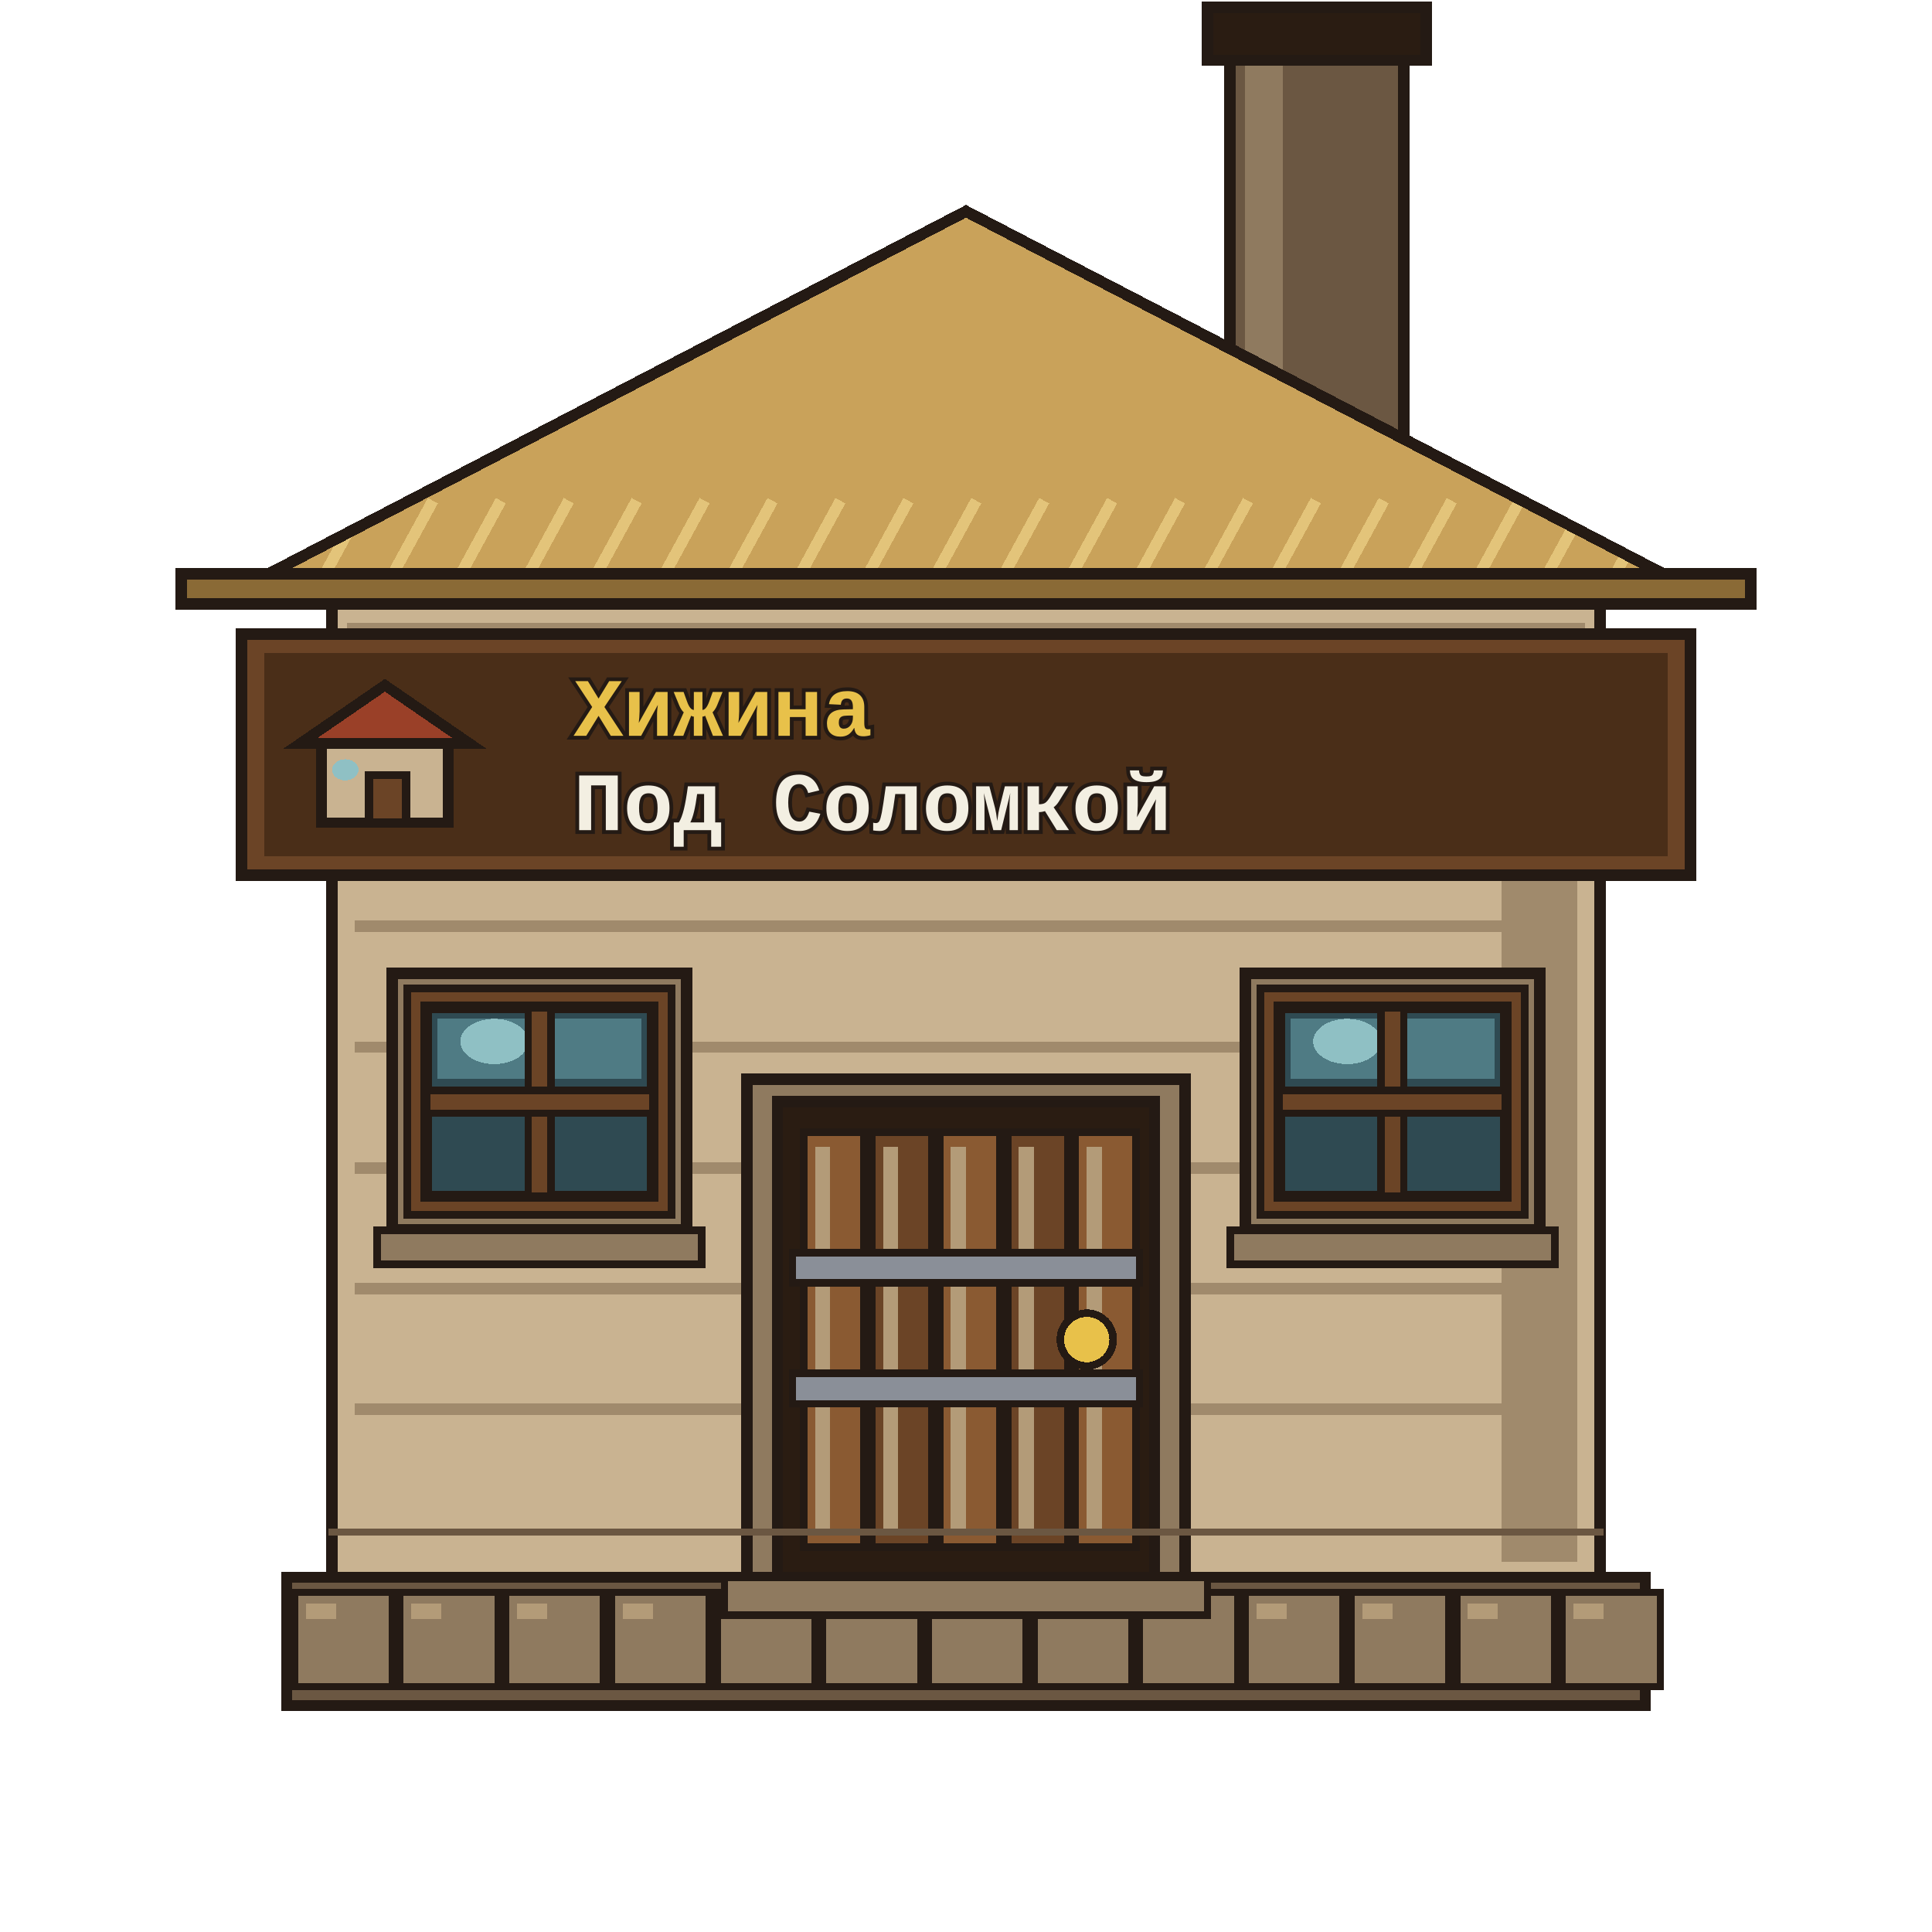
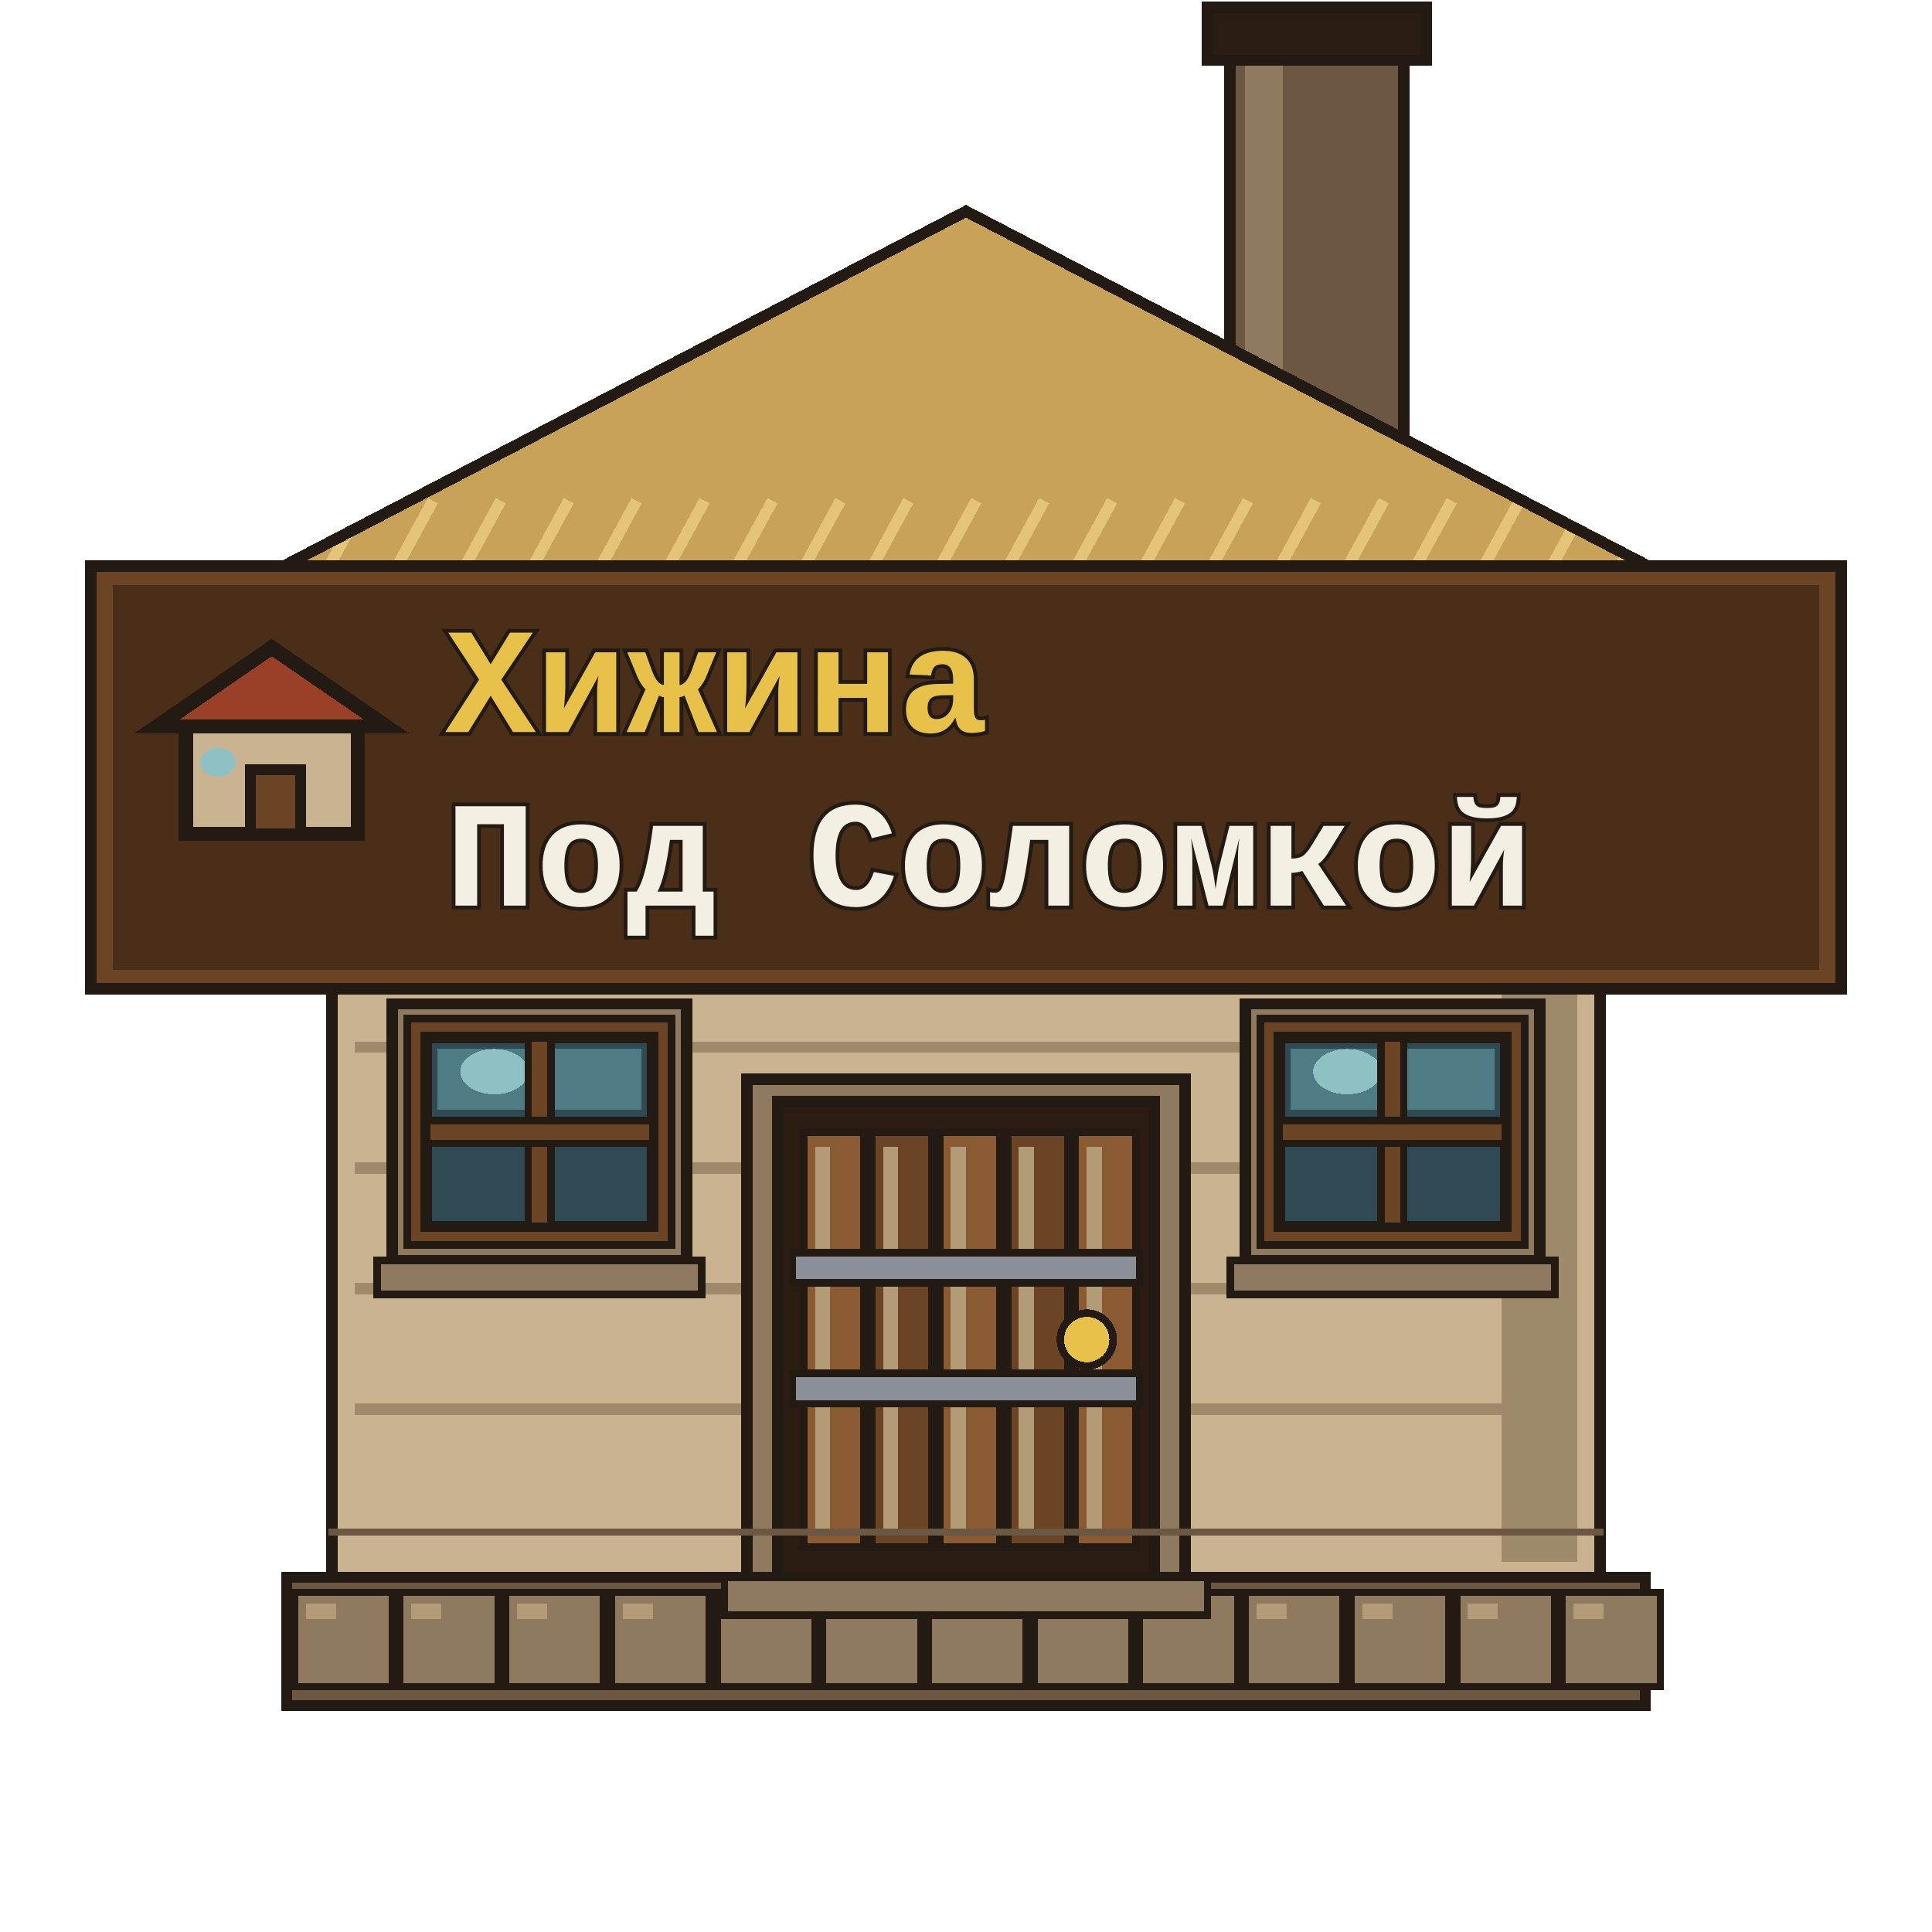
<svg xmlns="http://www.w3.org/2000/svg" viewBox="0 0 512 512" shape-rendering="crispEdges">
  <g id="chimney">
    <path d="M326 8 H372 V120 H326Z" fill="#6b5742" stroke="#241a14" stroke-width="3" stroke-linejoin="miter" stroke-linecap="square" />
    <path d="M330 12 H340 V116 H330Z" fill="#8f7a5f" stroke="none" />
    <path d="M320 2 H378 V16 H320Z" fill="#2a1c12" stroke="#241a14" stroke-width="3" stroke-linejoin="miter" stroke-linecap="square" />
  </g>
  <g id="base">
    <path d="M76 418 H436 V452 H76Z" fill="#6b5742" stroke="#241a14" stroke-width="3" stroke-linejoin="miter" stroke-linecap="square" />
    <path d="M78 422 H104 V447 H78Z" fill="#8f7a5f" stroke="#241a14" stroke-width="2" stroke-linejoin="miter" stroke-linecap="square" />
    <path d="M81 425 H89 V429 H81Z" fill="#b39b78" stroke="none" />
    <path d="M106 422 H132 V447 H106Z" fill="#8f7a5f" stroke="#241a14" stroke-width="2" stroke-linejoin="miter" stroke-linecap="square" />
    <path d="M109 425 H117 V429 H109Z" fill="#b39b78" stroke="none" />
    <path d="M134 422 H160 V447 H134Z" fill="#8f7a5f" stroke="#241a14" stroke-width="2" stroke-linejoin="miter" stroke-linecap="square" />
    <path d="M137 425 H145 V429 H137Z" fill="#b39b78" stroke="none" />
    <path d="M162 422 H188 V447 H162Z" fill="#8f7a5f" stroke="#241a14" stroke-width="2" stroke-linejoin="miter" stroke-linecap="square" />
    <path d="M165 425 H173 V429 H165Z" fill="#b39b78" stroke="none" />
    <path d="M190 422 H216 V447 H190Z" fill="#8f7a5f" stroke="#241a14" stroke-width="2" stroke-linejoin="miter" stroke-linecap="square" />
    <path d="M193 425 H201 V429 H193Z" fill="#b39b78" stroke="none" />
    <path d="M218 422 H244 V447 H218Z" fill="#8f7a5f" stroke="#241a14" stroke-width="2" stroke-linejoin="miter" stroke-linecap="square" />
    <path d="M221 425 H229 V429 H221Z" fill="#b39b78" stroke="none" />
    <path d="M246 422 H272 V447 H246Z" fill="#8f7a5f" stroke="#241a14" stroke-width="2" stroke-linejoin="miter" stroke-linecap="square" />
    <path d="M249 425 H257 V429 H249Z" fill="#b39b78" stroke="none" />
    <path d="M274 422 H300 V447 H274Z" fill="#8f7a5f" stroke="#241a14" stroke-width="2" stroke-linejoin="miter" stroke-linecap="square" />
    <path d="M277 425 H285 V429 H277Z" fill="#b39b78" stroke="none" />
    <path d="M302 422 H328 V447 H302Z" fill="#8f7a5f" stroke="#241a14" stroke-width="2" stroke-linejoin="miter" stroke-linecap="square" />
    <path d="M305 425 H313 V429 H305Z" fill="#b39b78" stroke="none" />
    <path d="M330 422 H356 V447 H330Z" fill="#8f7a5f" stroke="#241a14" stroke-width="2" stroke-linejoin="miter" stroke-linecap="square" />
    <path d="M333 425 H341 V429 H333Z" fill="#b39b78" stroke="none" />
    <path d="M358 422 H384 V447 H358Z" fill="#8f7a5f" stroke="#241a14" stroke-width="2" stroke-linejoin="miter" stroke-linecap="square" />
    <path d="M361 425 H369 V429 H361Z" fill="#b39b78" stroke="none" />
    <path d="M386 422 H412 V447 H386Z" fill="#8f7a5f" stroke="#241a14" stroke-width="2" stroke-linejoin="miter" stroke-linecap="square" />
    <path d="M389 425 H397 V429 H389Z" fill="#b39b78" stroke="none" />
    <path d="M414 422 H440 V447 H414Z" fill="#8f7a5f" stroke="#241a14" stroke-width="2" stroke-linejoin="miter" stroke-linecap="square" />
    <path d="M417 425 H425 V429 H417Z" fill="#b39b78" stroke="none" />
  </g>
  <g id="wall">
    <path d="M88 160 H424 V418 H88Z" fill="#c9b391" stroke="#241a14" stroke-width="3" stroke-linejoin="miter" stroke-linecap="square" />
    <path d="M92 165 H420 V175 H92Z" fill="#a08a6c" stroke="none" />
    <path d="M96 178 H416 V186 H96Z" fill="#c9b391" stroke="none" />
    <path d="M398 168 H418 V414 H398Z" fill="#a08a6c" stroke="none" />
    <path d="M94 180 H418 V183 H94Z" fill="#a08a6c" stroke="none" />
    <path d="M94 212 H418 V215 H94Z" fill="#a08a6c" stroke="none" />
    <path d="M94 244 H418 V247 H94Z" fill="#a08a6c" stroke="none" />
    <path d="M94 276 H418 V279 H94Z" fill="#a08a6c" stroke="none" />
    <path d="M94 308 H418 V311 H94Z" fill="#a08a6c" stroke="none" />
    <path d="M94 340 H418 V343 H94Z" fill="#a08a6c" stroke="none" />
    <path d="M94 372 H418 V375 H94Z" fill="#a08a6c" stroke="none" />
  </g>
  <g id="roof">
    <defs>
      <clipPath id="roofClip">
        <path d="M56 160 L256 56 L456 160Z" />
      </clipPath>
    </defs>
    <path d="M56 160 L256 56 L456 160Z" fill="#c9a25a" stroke="#241a14" stroke-width="3" stroke-linejoin="miter" />
    <g clip-path="url(#roofClip)">
      <path d="M48 156 L60 134" fill="none" stroke="#e3c47a" stroke-width="3" stroke-linecap="square" />
      <path d="M66 156 L78 134" fill="none" stroke="#e3c47a" stroke-width="3" stroke-linecap="square" />
      <path d="M84 156 L96 134" fill="none" stroke="#e3c47a" stroke-width="3" stroke-linecap="square" />
      <path d="M102 156 L114 134" fill="none" stroke="#e3c47a" stroke-width="3" stroke-linecap="square" />
      <path d="M120 156 L132 134" fill="none" stroke="#e3c47a" stroke-width="3" stroke-linecap="square" />
      <path d="M138 156 L150 134" fill="none" stroke="#e3c47a" stroke-width="3" stroke-linecap="square" />
      <path d="M156 156 L168 134" fill="none" stroke="#e3c47a" stroke-width="3" stroke-linecap="square" />
      <path d="M174 156 L186 134" fill="none" stroke="#e3c47a" stroke-width="3" stroke-linecap="square" />
      <path d="M192 156 L204 134" fill="none" stroke="#e3c47a" stroke-width="3" stroke-linecap="square" />
      <path d="M210 156 L222 134" fill="none" stroke="#e3c47a" stroke-width="3" stroke-linecap="square" />
      <path d="M228 156 L240 134" fill="none" stroke="#e3c47a" stroke-width="3" stroke-linecap="square" />
      <path d="M246 156 L258 134" fill="none" stroke="#e3c47a" stroke-width="3" stroke-linecap="square" />
      <path d="M264 156 L276 134" fill="none" stroke="#e3c47a" stroke-width="3" stroke-linecap="square" />
      <path d="M282 156 L294 134" fill="none" stroke="#e3c47a" stroke-width="3" stroke-linecap="square" />
      <path d="M300 156 L312 134" fill="none" stroke="#e3c47a" stroke-width="3" stroke-linecap="square" />
      <path d="M318 156 L330 134" fill="none" stroke="#e3c47a" stroke-width="3" stroke-linecap="square" />
      <path d="M336 156 L348 134" fill="none" stroke="#e3c47a" stroke-width="3" stroke-linecap="square" />
      <path d="M354 156 L366 134" fill="none" stroke="#e3c47a" stroke-width="3" stroke-linecap="square" />
      <path d="M372 156 L384 134" fill="none" stroke="#e3c47a" stroke-width="3" stroke-linecap="square" />
      <path d="M390 156 L402 134" fill="none" stroke="#e3c47a" stroke-width="3" stroke-linecap="square" />
      <path d="M408 156 L420 134" fill="none" stroke="#e3c47a" stroke-width="3" stroke-linecap="square" />
      <path d="M426 156 L438 134" fill="none" stroke="#e3c47a" stroke-width="3" stroke-linecap="square" />
      <path d="M444 156 L456 134" fill="none" stroke="#e3c47a" stroke-width="3" stroke-linecap="square" />
      <path d="M462 156 L474 134" fill="none" stroke="#e3c47a" stroke-width="3" stroke-linecap="square" />
    </g>
    <path d="M56 160 L256 56 L456 160Z" fill="none" stroke="#241a14" stroke-width="3" stroke-linejoin="miter" />
    <path d="M48 152 H464 V160 H48Z" fill="#8a6a36" stroke="#241a14" stroke-width="3" stroke-linejoin="miter" stroke-linecap="square" />
  </g>
  <g id="sign" data-sign-name="Хижина «Под Соломкой»" data-sign-type="Хижина" data-sign-shop="Под Соломкой">
-     <path id="signBoard" d="M64 168 H448 V232 H64Z" fill="#6b4426" stroke="#241a14" stroke-width="3" stroke-linejoin="miter" stroke-linecap="square" />
-     <path d="M70 173 H442 V227 H70Z" fill="#4a2e18" stroke="none" />
-     <g transform="translate(74 176) scale(0.7)" data-sign="house">
+     <path id="signBoard" d="M24 150 H488 V262 H24Z" fill="#6b4426" stroke="#241a14" stroke-width="3" stroke-linejoin="miter" stroke-linecap="square" />
+     <path d="M30 155 H482 V257 H30Z" fill="#4a2e18" stroke="none" />
+     <g transform="translate(34 164) scale(0.95)" data-sign="house">
      <path d="M8 30 L40 8 L72 30Z" fill="#9a4028" stroke="#241a14" stroke-width="4" stroke-linejoin="miter" />
      <path d="M16 30 H64 V60 H16Z" fill="#c9b391" stroke="#241a14" stroke-width="4" stroke-linejoin="miter" />
      <path d="M34 42 H48 V60 H34Z" fill="#6b4426" stroke="#241a14" stroke-width="3" />
      <ellipse cx="25" cy="40" rx="5" ry="4" fill="#8fc0c4" stroke="none" />
    </g>
-     <text data-line="type" x="152" y="195" font-family="'Courier New', monospace" font-size="22" font-weight="700" fill="#e8c14a" stroke="#241a14" stroke-width="2" paint-order="stroke" text-rendering="geometricPrecision" textLength="81.8" lengthAdjust="spacingAndGlyphs">Хижина</text>
-     <text data-line="shop" x="152" y="220" font-family="'Courier New', monospace" font-size="22" font-weight="700" fill="#f3efe2" stroke="#241a14" stroke-width="2" paint-order="stroke" text-rendering="geometricPrecision" textLength="163.7" lengthAdjust="spacingAndGlyphs">Под Соломкой</text>
+     <text data-line="type" x="118" y="194" font-family="'Courier New', monospace" font-size="40" font-weight="700" fill="#e8c14a" stroke="#241a14" stroke-width="2" paint-order="stroke" text-rendering="geometricPrecision" textLength="148.8" lengthAdjust="spacingAndGlyphs">Хижина</text>
+     <text data-line="shop" x="118" y="240" font-family="'Courier New', monospace" font-size="40" font-weight="700" fill="#f3efe2" stroke="#241a14" stroke-width="2" paint-order="stroke" text-rendering="geometricPrecision" textLength="297.6" lengthAdjust="spacingAndGlyphs">Под Соломкой</text>
  </g>
  <g id="window">
-     <path d="M104 258 H182 V326 H104Z" fill="#8f7a5f" stroke="#241a14" stroke-width="3" stroke-linejoin="miter" stroke-linecap="square" />
-     <path d="M108 262 H178 V322 H108Z" fill="#6b4426" stroke="#241a14" stroke-width="2" stroke-linejoin="miter" stroke-linecap="square" />
-     <path d="M113 267 H173 V317 H113Z" fill="#2f4a52" stroke="#241a14" stroke-width="3" stroke-linejoin="miter" stroke-linecap="square" />
-     <path d="M116 270 H139 V286 H116Z" fill="#4f7b84" stroke="none" />
-     <path d="M147 270 H170 V286 H147Z" fill="#4f7b84" stroke="none" />
-     <ellipse cx="131" cy="276" rx="9" ry="6" fill="#8fc0c4" stroke="none" />
-     <path d="M140 267 H146 V317 H140Z" fill="#6b4426" stroke="#241a14" stroke-width="2" stroke-linejoin="miter" stroke-linecap="square" />
-     <path d="M113 289 H173 V295 H113Z" fill="#6b4426" stroke="#241a14" stroke-width="2" stroke-linejoin="miter" stroke-linecap="square" />
-     <path d="M100 326 H186 V335 H100Z" fill="#8f7a5f" stroke="#241a14" stroke-width="2" stroke-linejoin="miter" stroke-linecap="square" />
-     <path d="M330 258 H408 V326 H330Z" fill="#8f7a5f" stroke="#241a14" stroke-width="3" stroke-linejoin="miter" stroke-linecap="square" />
-     <path d="M334 262 H404 V322 H334Z" fill="#6b4426" stroke="#241a14" stroke-width="2" stroke-linejoin="miter" stroke-linecap="square" />
-     <path d="M339 267 H399 V317 H339Z" fill="#2f4a52" stroke="#241a14" stroke-width="3" stroke-linejoin="miter" stroke-linecap="square" />
-     <path d="M342 270 H365 V286 H342Z" fill="#4f7b84" stroke="none" />
-     <path d="M373 270 H396 V286 H373Z" fill="#4f7b84" stroke="none" />
-     <ellipse cx="357" cy="276" rx="9" ry="6" fill="#8fc0c4" stroke="none" />
-     <path d="M366 267 H372 V317 H366Z" fill="#6b4426" stroke="#241a14" stroke-width="2" stroke-linejoin="miter" stroke-linecap="square" />
-     <path d="M339 289 H399 V295 H339Z" fill="#6b4426" stroke="#241a14" stroke-width="2" stroke-linejoin="miter" stroke-linecap="square" />
-     <path d="M326 326 H412 V335 H326Z" fill="#8f7a5f" stroke="#241a14" stroke-width="2" stroke-linejoin="miter" stroke-linecap="square" />
+     <path d="M104 266 H182 V334 H104Z" fill="#8f7a5f" stroke="#241a14" stroke-width="3" stroke-linejoin="miter" stroke-linecap="square" />
+     <path d="M108 270 H178 V330 H108Z" fill="#6b4426" stroke="#241a14" stroke-width="2" stroke-linejoin="miter" stroke-linecap="square" />
+     <path d="M113 275 H173 V325 H113Z" fill="#2f4a52" stroke="#241a14" stroke-width="3" stroke-linejoin="miter" stroke-linecap="square" />
+     <path d="M116 278 H139 V294 H116Z" fill="#4f7b84" stroke="none" />
+     <path d="M147 278 H170 V294 H147Z" fill="#4f7b84" stroke="none" />
+     <ellipse cx="131" cy="284" rx="9" ry="6" fill="#8fc0c4" stroke="none" />
+     <path d="M140 275 H146 V325 H140Z" fill="#6b4426" stroke="#241a14" stroke-width="2" stroke-linejoin="miter" stroke-linecap="square" />
+     <path d="M113 297 H173 V303 H113Z" fill="#6b4426" stroke="#241a14" stroke-width="2" stroke-linejoin="miter" stroke-linecap="square" />
+     <path d="M100 334 H186 V343 H100Z" fill="#8f7a5f" stroke="#241a14" stroke-width="2" stroke-linejoin="miter" stroke-linecap="square" />
+     <path d="M330 266 H408 V334 H330Z" fill="#8f7a5f" stroke="#241a14" stroke-width="3" stroke-linejoin="miter" stroke-linecap="square" />
+     <path d="M334 270 H404 V330 H334Z" fill="#6b4426" stroke="#241a14" stroke-width="2" stroke-linejoin="miter" stroke-linecap="square" />
+     <path d="M339 275 H399 V325 H339Z" fill="#2f4a52" stroke="#241a14" stroke-width="3" stroke-linejoin="miter" stroke-linecap="square" />
+     <path d="M342 278 H365 V294 H342Z" fill="#4f7b84" stroke="none" />
+     <path d="M373 278 H396 V294 H373Z" fill="#4f7b84" stroke="none" />
+     <ellipse cx="357" cy="284" rx="9" ry="6" fill="#8fc0c4" stroke="none" />
+     <path d="M366 275 H372 V325 H366Z" fill="#6b4426" stroke="#241a14" stroke-width="2" stroke-linejoin="miter" stroke-linecap="square" />
+     <path d="M339 297 H399 V303 H339Z" fill="#6b4426" stroke="#241a14" stroke-width="2" stroke-linejoin="miter" stroke-linecap="square" />
+     <path d="M326 334 H412 V343 H326Z" fill="#8f7a5f" stroke="#241a14" stroke-width="2" stroke-linejoin="miter" stroke-linecap="square" />
  </g>
  <g id="door">
    <path d="M198 286 H314 V418 H198Z" fill="#8f7a5f" stroke="#241a14" stroke-width="3" stroke-linejoin="miter" stroke-linecap="square" />
    <path d="M206 292 H306 V418 H206Z" fill="#2a1c12" stroke="#241a14" stroke-width="3" />
    <path d="M213 300 H229 V410 H213Z" fill="#8a5a32" stroke="#241a14" stroke-width="2" stroke-linejoin="miter" stroke-linecap="square" />
    <path d="M216 304 H220 V406 H216Z" fill="#b39b78" stroke="none" />
    <path d="M231 300 H247 V410 H231Z" fill="#6b4426" stroke="#241a14" stroke-width="2" stroke-linejoin="miter" stroke-linecap="square" />
    <path d="M234 304 H238 V406 H234Z" fill="#b39b78" stroke="none" />
    <path d="M249 300 H265 V410 H249Z" fill="#8a5a32" stroke="#241a14" stroke-width="2" stroke-linejoin="miter" stroke-linecap="square" />
    <path d="M252 304 H256 V406 H252Z" fill="#b39b78" stroke="none" />
    <path d="M267 300 H283 V410 H267Z" fill="#6b4426" stroke="#241a14" stroke-width="2" stroke-linejoin="miter" stroke-linecap="square" />
    <path d="M270 304 H274 V406 H270Z" fill="#b39b78" stroke="none" />
    <path d="M285 300 H301 V410 H285Z" fill="#8a5a32" stroke="#241a14" stroke-width="2" stroke-linejoin="miter" stroke-linecap="square" />
    <path d="M288 304 H292 V406 H288Z" fill="#b39b78" stroke="none" />
    <path d="M210 332 H302 V340 H210Z" fill="#8a8f98" stroke="#241a14" stroke-width="2" stroke-linejoin="miter" stroke-linecap="square" />
    <path d="M210 364 H302 V372 H210Z" fill="#8a8f98" stroke="#241a14" stroke-width="2" stroke-linejoin="miter" stroke-linecap="square" />
    <ellipse cx="288" cy="355" rx="7" ry="7" fill="#e8c14a" stroke="#241a14" stroke-width="2" />
    <path d="M192 418 H320 V428 H192Z" fill="#8f7a5f" stroke="#241a14" stroke-width="2" stroke-linejoin="miter" stroke-linecap="square" />
  </g>
  <g id="decor">
    <path d="M88 406 L424 406" fill="none" stroke="#6b5742" stroke-width="2" stroke-linecap="square" />
  </g>
</svg>
